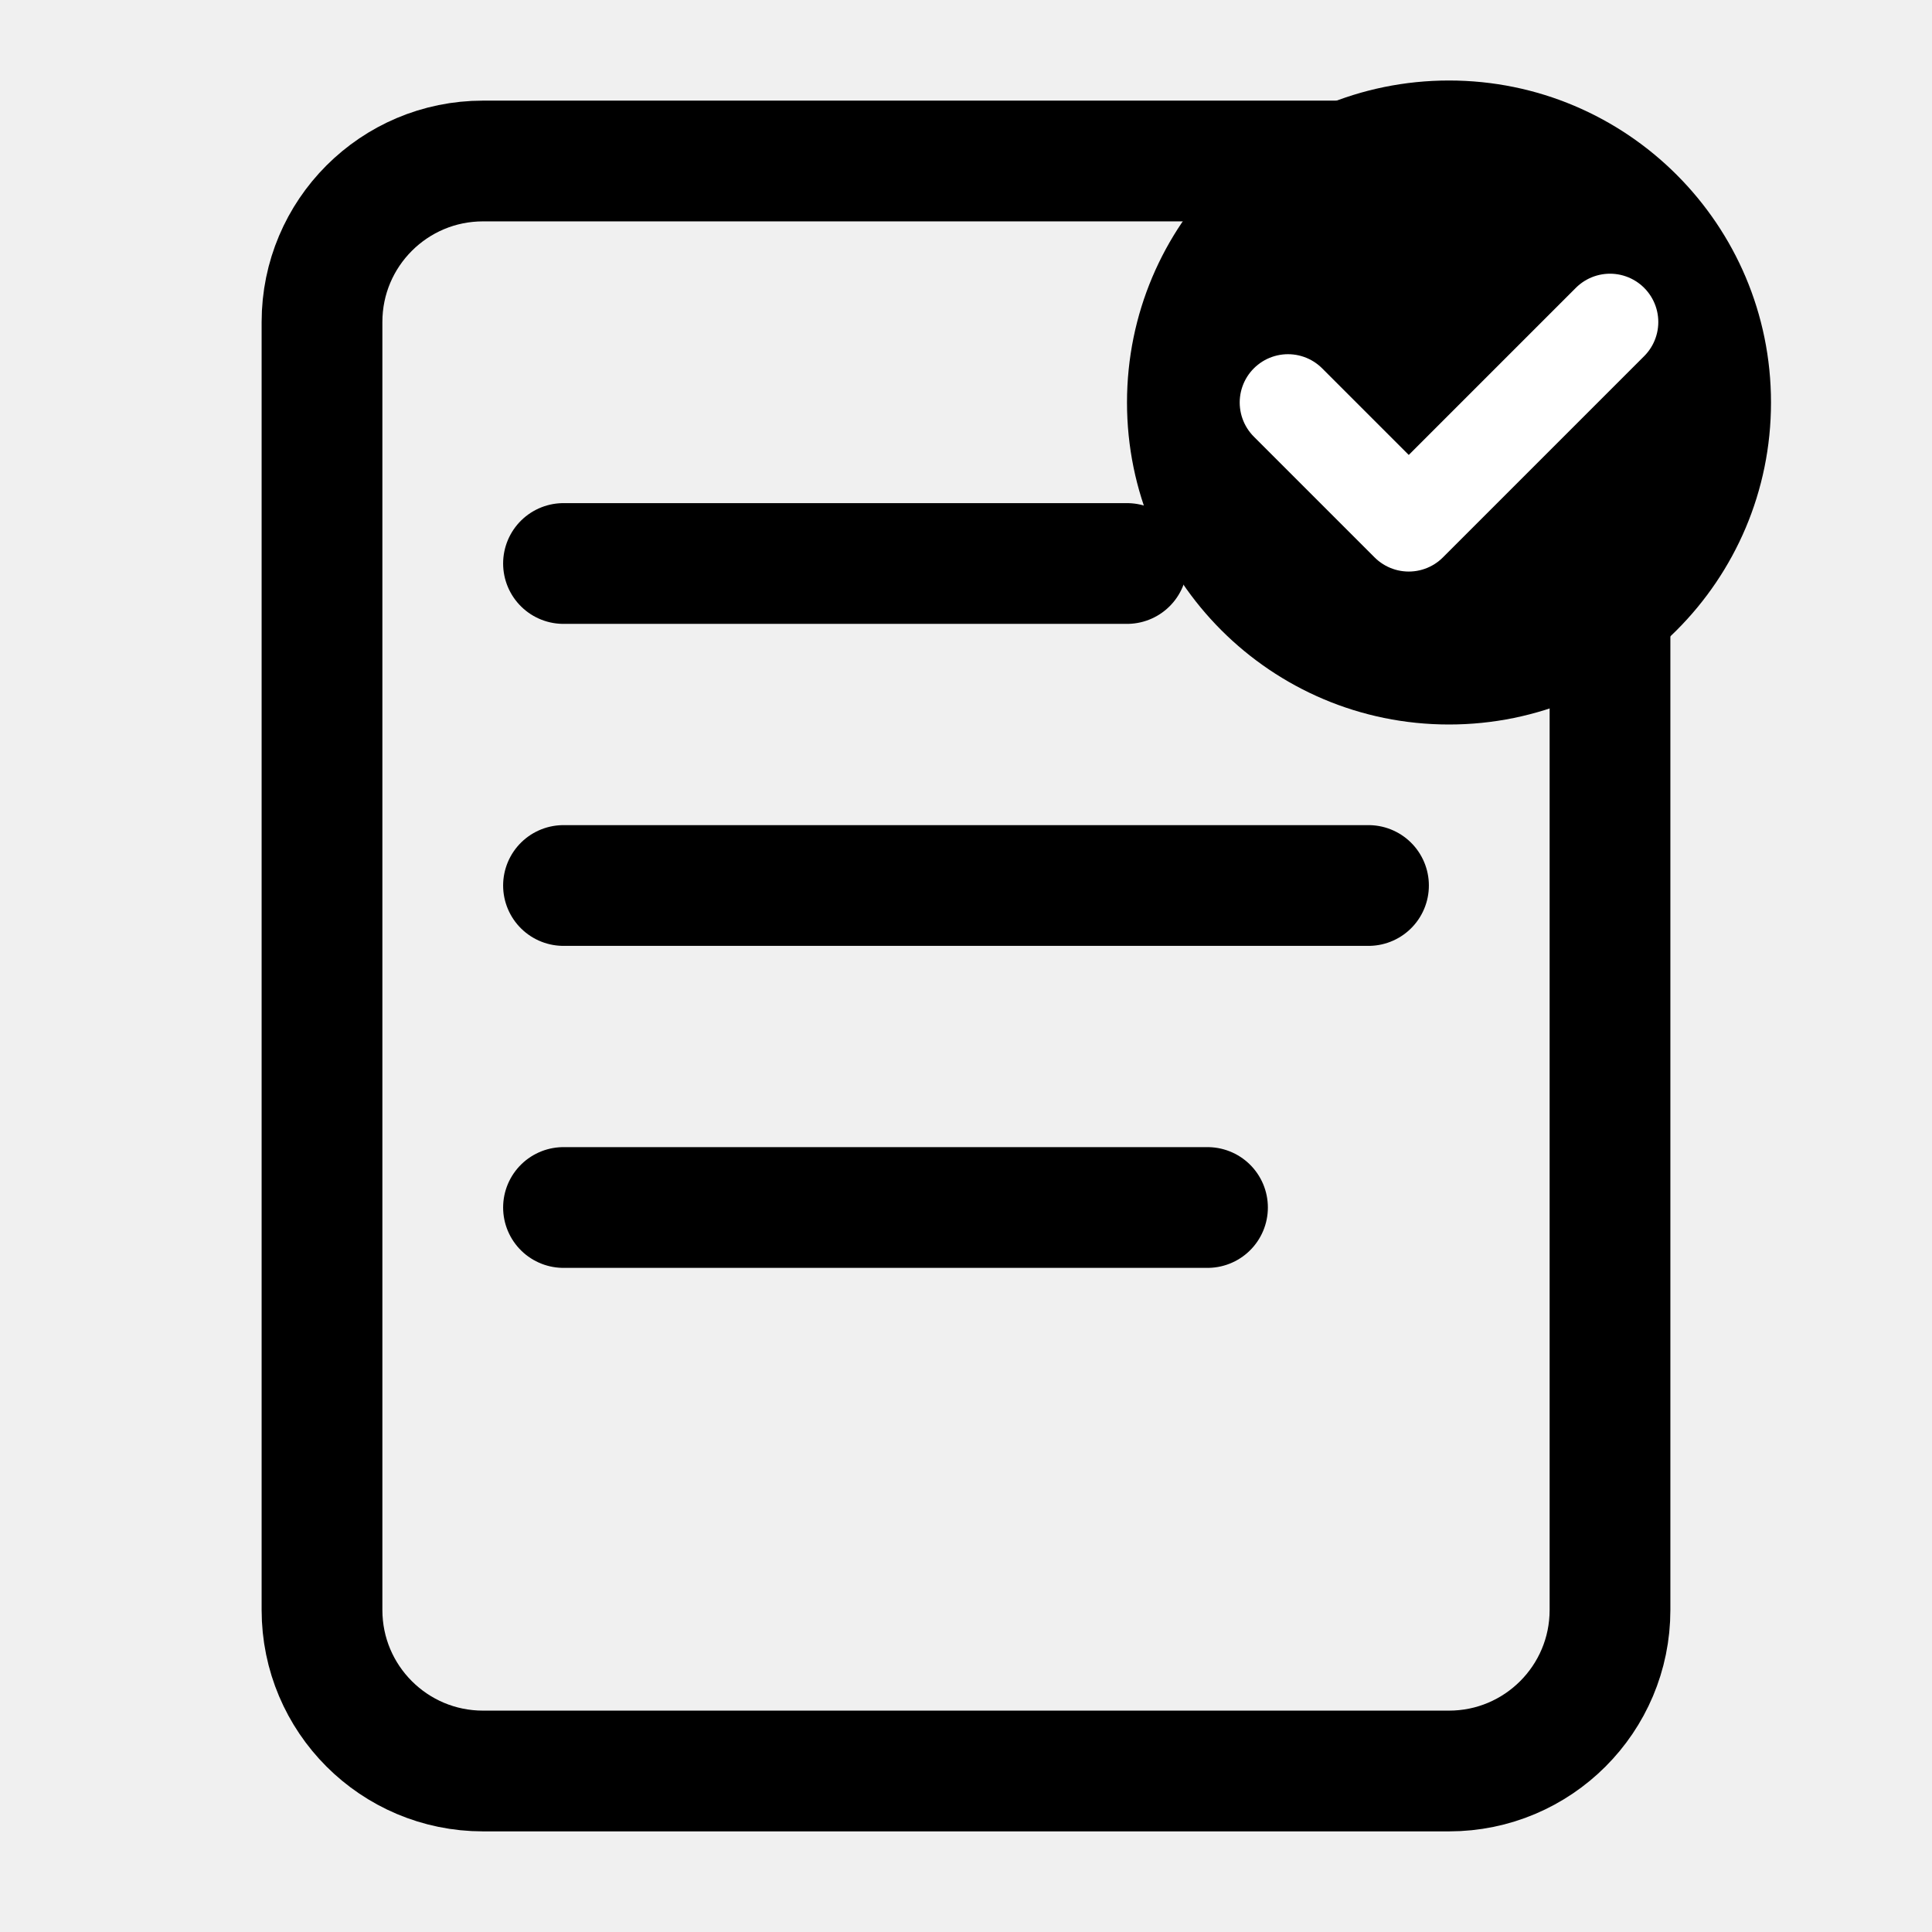
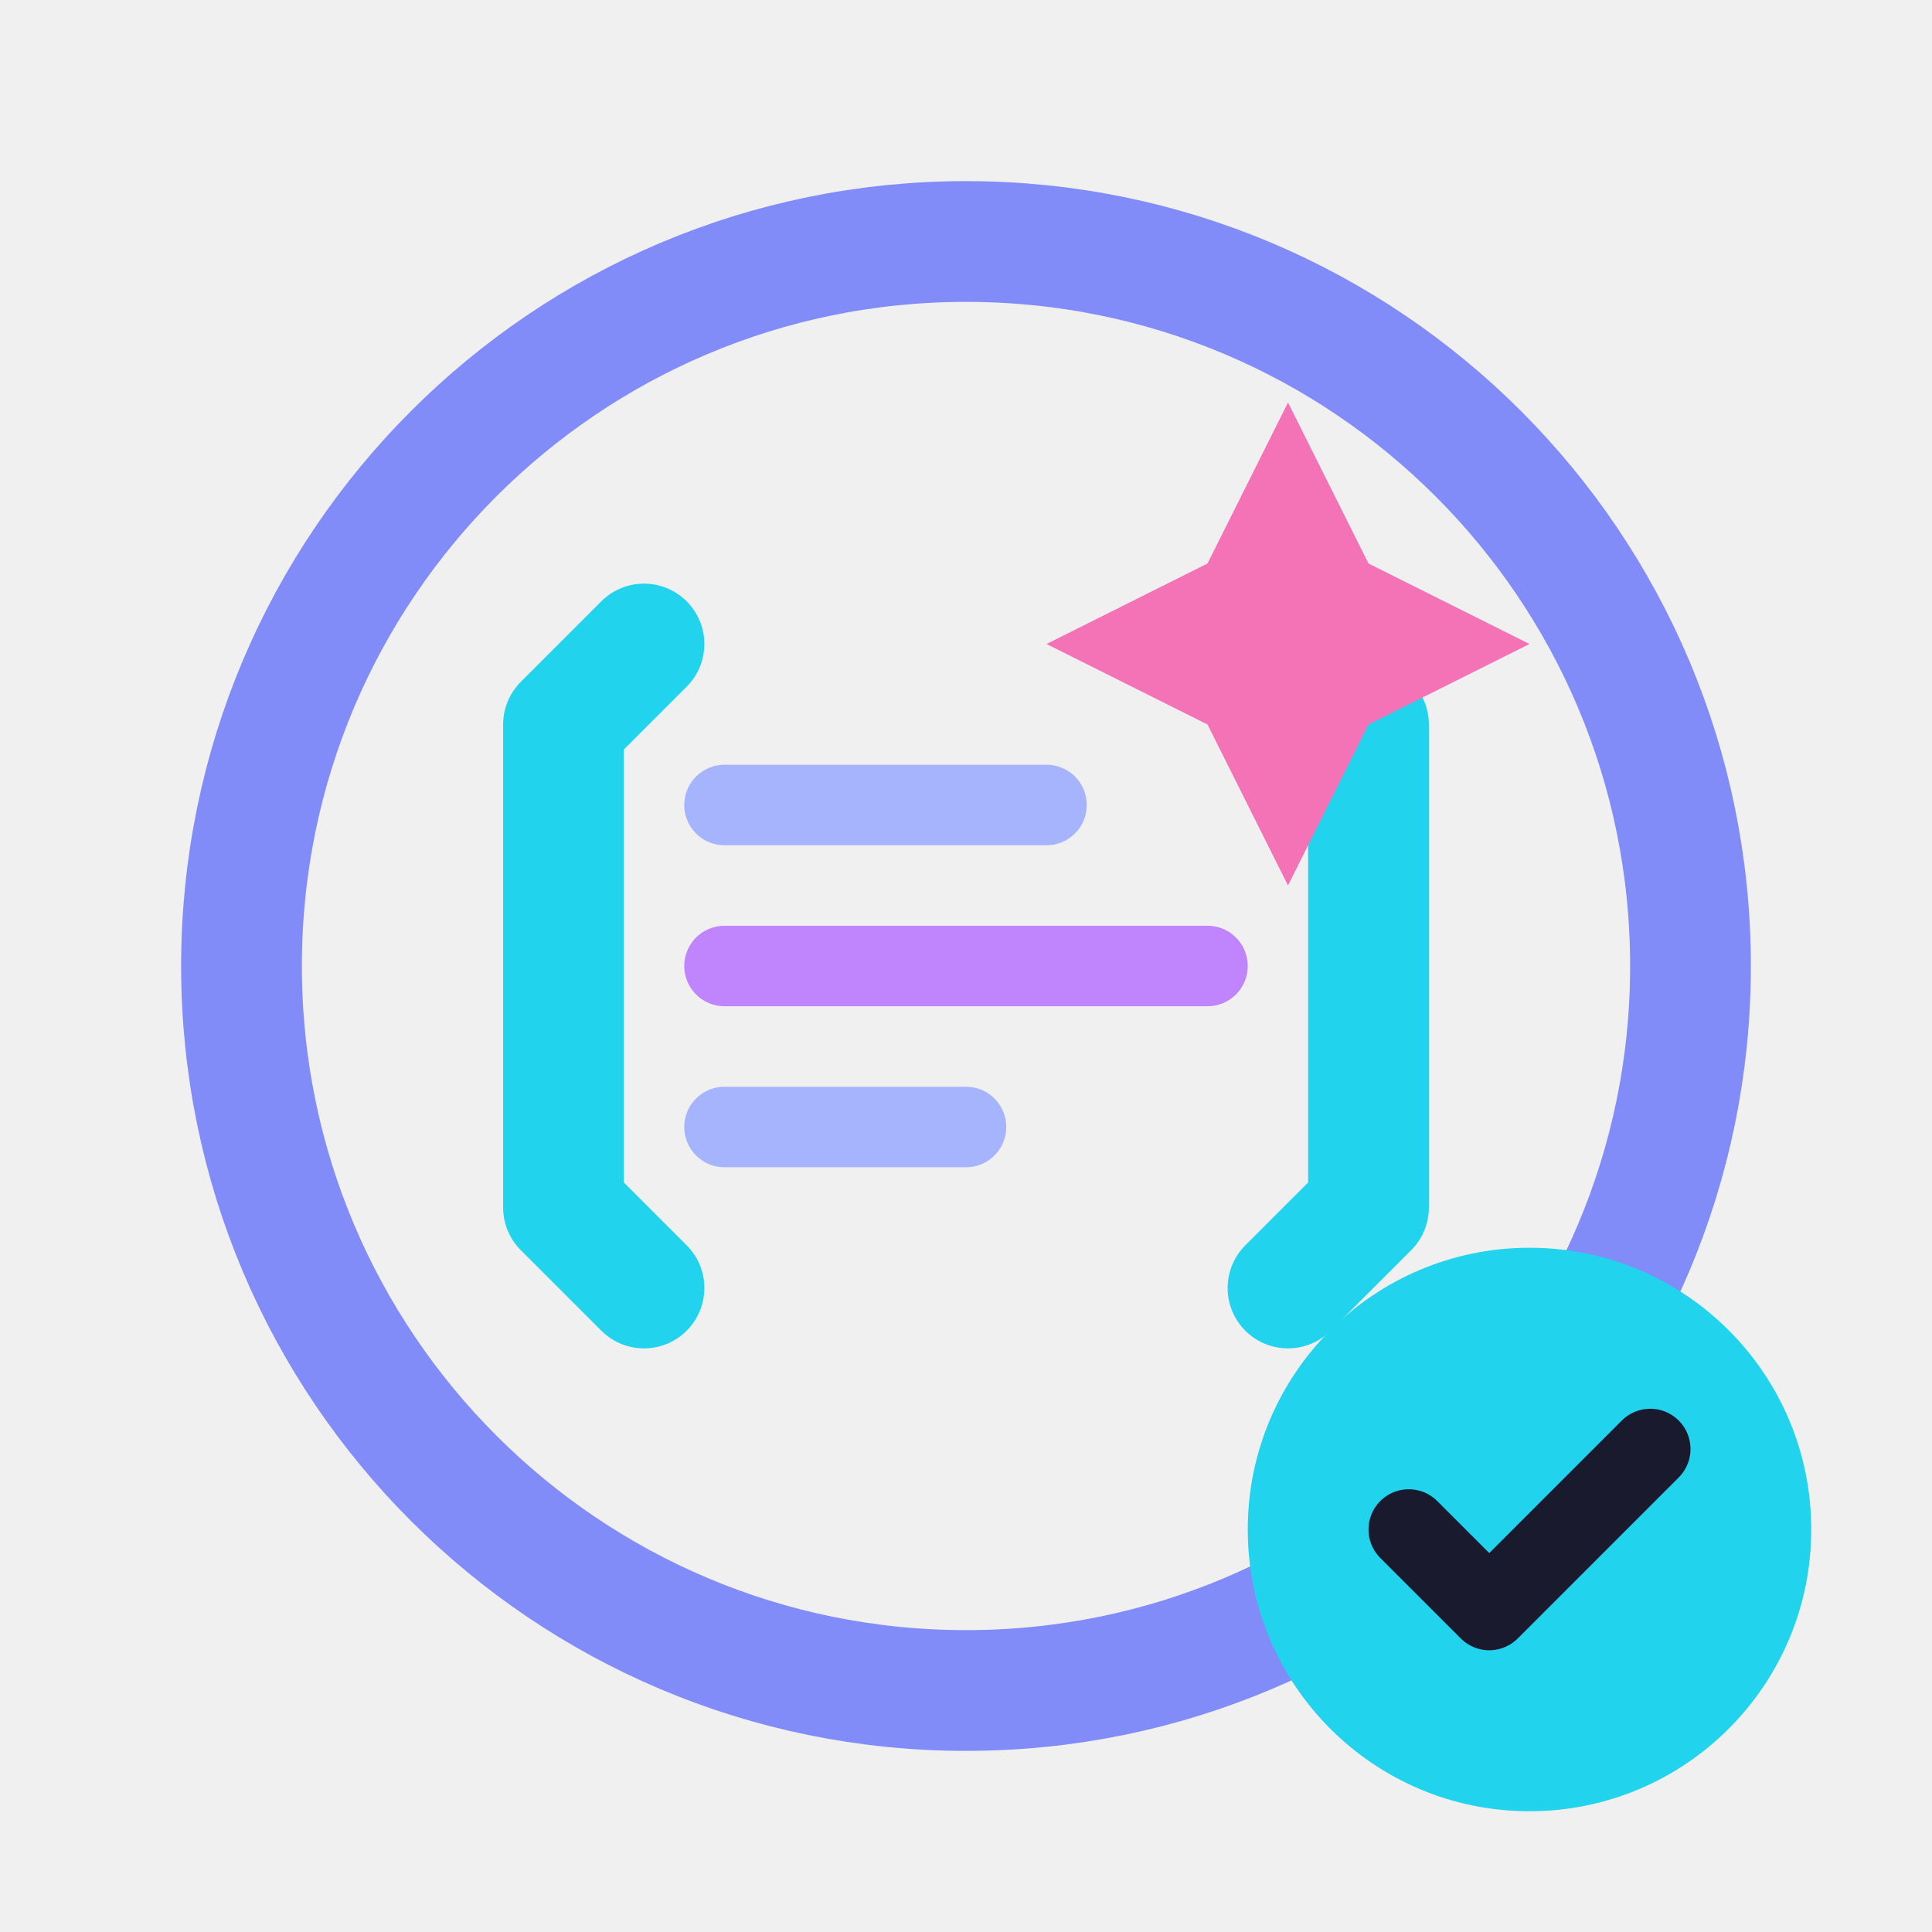
<svg xmlns="http://www.w3.org/2000/svg" width="24" height="24" viewBox="0 0 24 24" fill="none">
-   <rect x="4" y="2" width="16" height="20" rx="2" stroke="currentColor" stroke-width="1.5" fill="none" />
-   <line x1="7" y1="7" x2="14" y2="7" stroke="currentColor" stroke-width="1.5" stroke-linecap="round" />
-   <line x1="7" y1="11" x2="17" y2="11" stroke="currentColor" stroke-width="1.5" stroke-linecap="round" />
-   <line x1="7" y1="15" x2="15" y2="15" stroke="currentColor" stroke-width="1.5" stroke-linecap="round" />
-   <circle cx="18" cy="5" r="4" fill="currentColor" />
-   <path d="M16 5 L17.5 6.5 L20 4" stroke="white" stroke-width="1.2" stroke-linecap="round" stroke-linejoin="round" fill="none" />
+   <circle cx="12" cy="12" r="9" stroke="#818cf8" stroke-width="1.5" fill="none" />
+   <path d="M8 8 L7 9 L7 15 L8 16" stroke="#22d3ee" stroke-width="1.5" stroke-linecap="round" stroke-linejoin="round" fill="none" />
+   <path d="M16 8 L17 9 L17 15 L16 16" stroke="#22d3ee" stroke-width="1.5" stroke-linecap="round" stroke-linejoin="round" fill="none" />
+   <line x1="9" y1="10" x2="13" y2="10" stroke="#a5b4fc" stroke-width="1" stroke-linecap="round" />
+   <line x1="9" y1="12" x2="15" y2="12" stroke="#c084fc" stroke-width="1" stroke-linecap="round" />
+   <line x1="9" y1="14" x2="12" y2="14" stroke="#a5b4fc" stroke-width="1" stroke-linecap="round" />
+   <path d="M16 5 L17 7 L19 8 L17 9 L16 11 L15 9 L13 8 L15 7 Z" fill="#f472b6" />
+   <circle cx="19" cy="19" r="3.5" fill="#22d3ee" />
+   <path d="M17.5 19 L18.5 20 L20.5 18" stroke="#1a1a2e" stroke-width="1" stroke-linecap="round" stroke-linejoin="round" fill="none" />
</svg>
